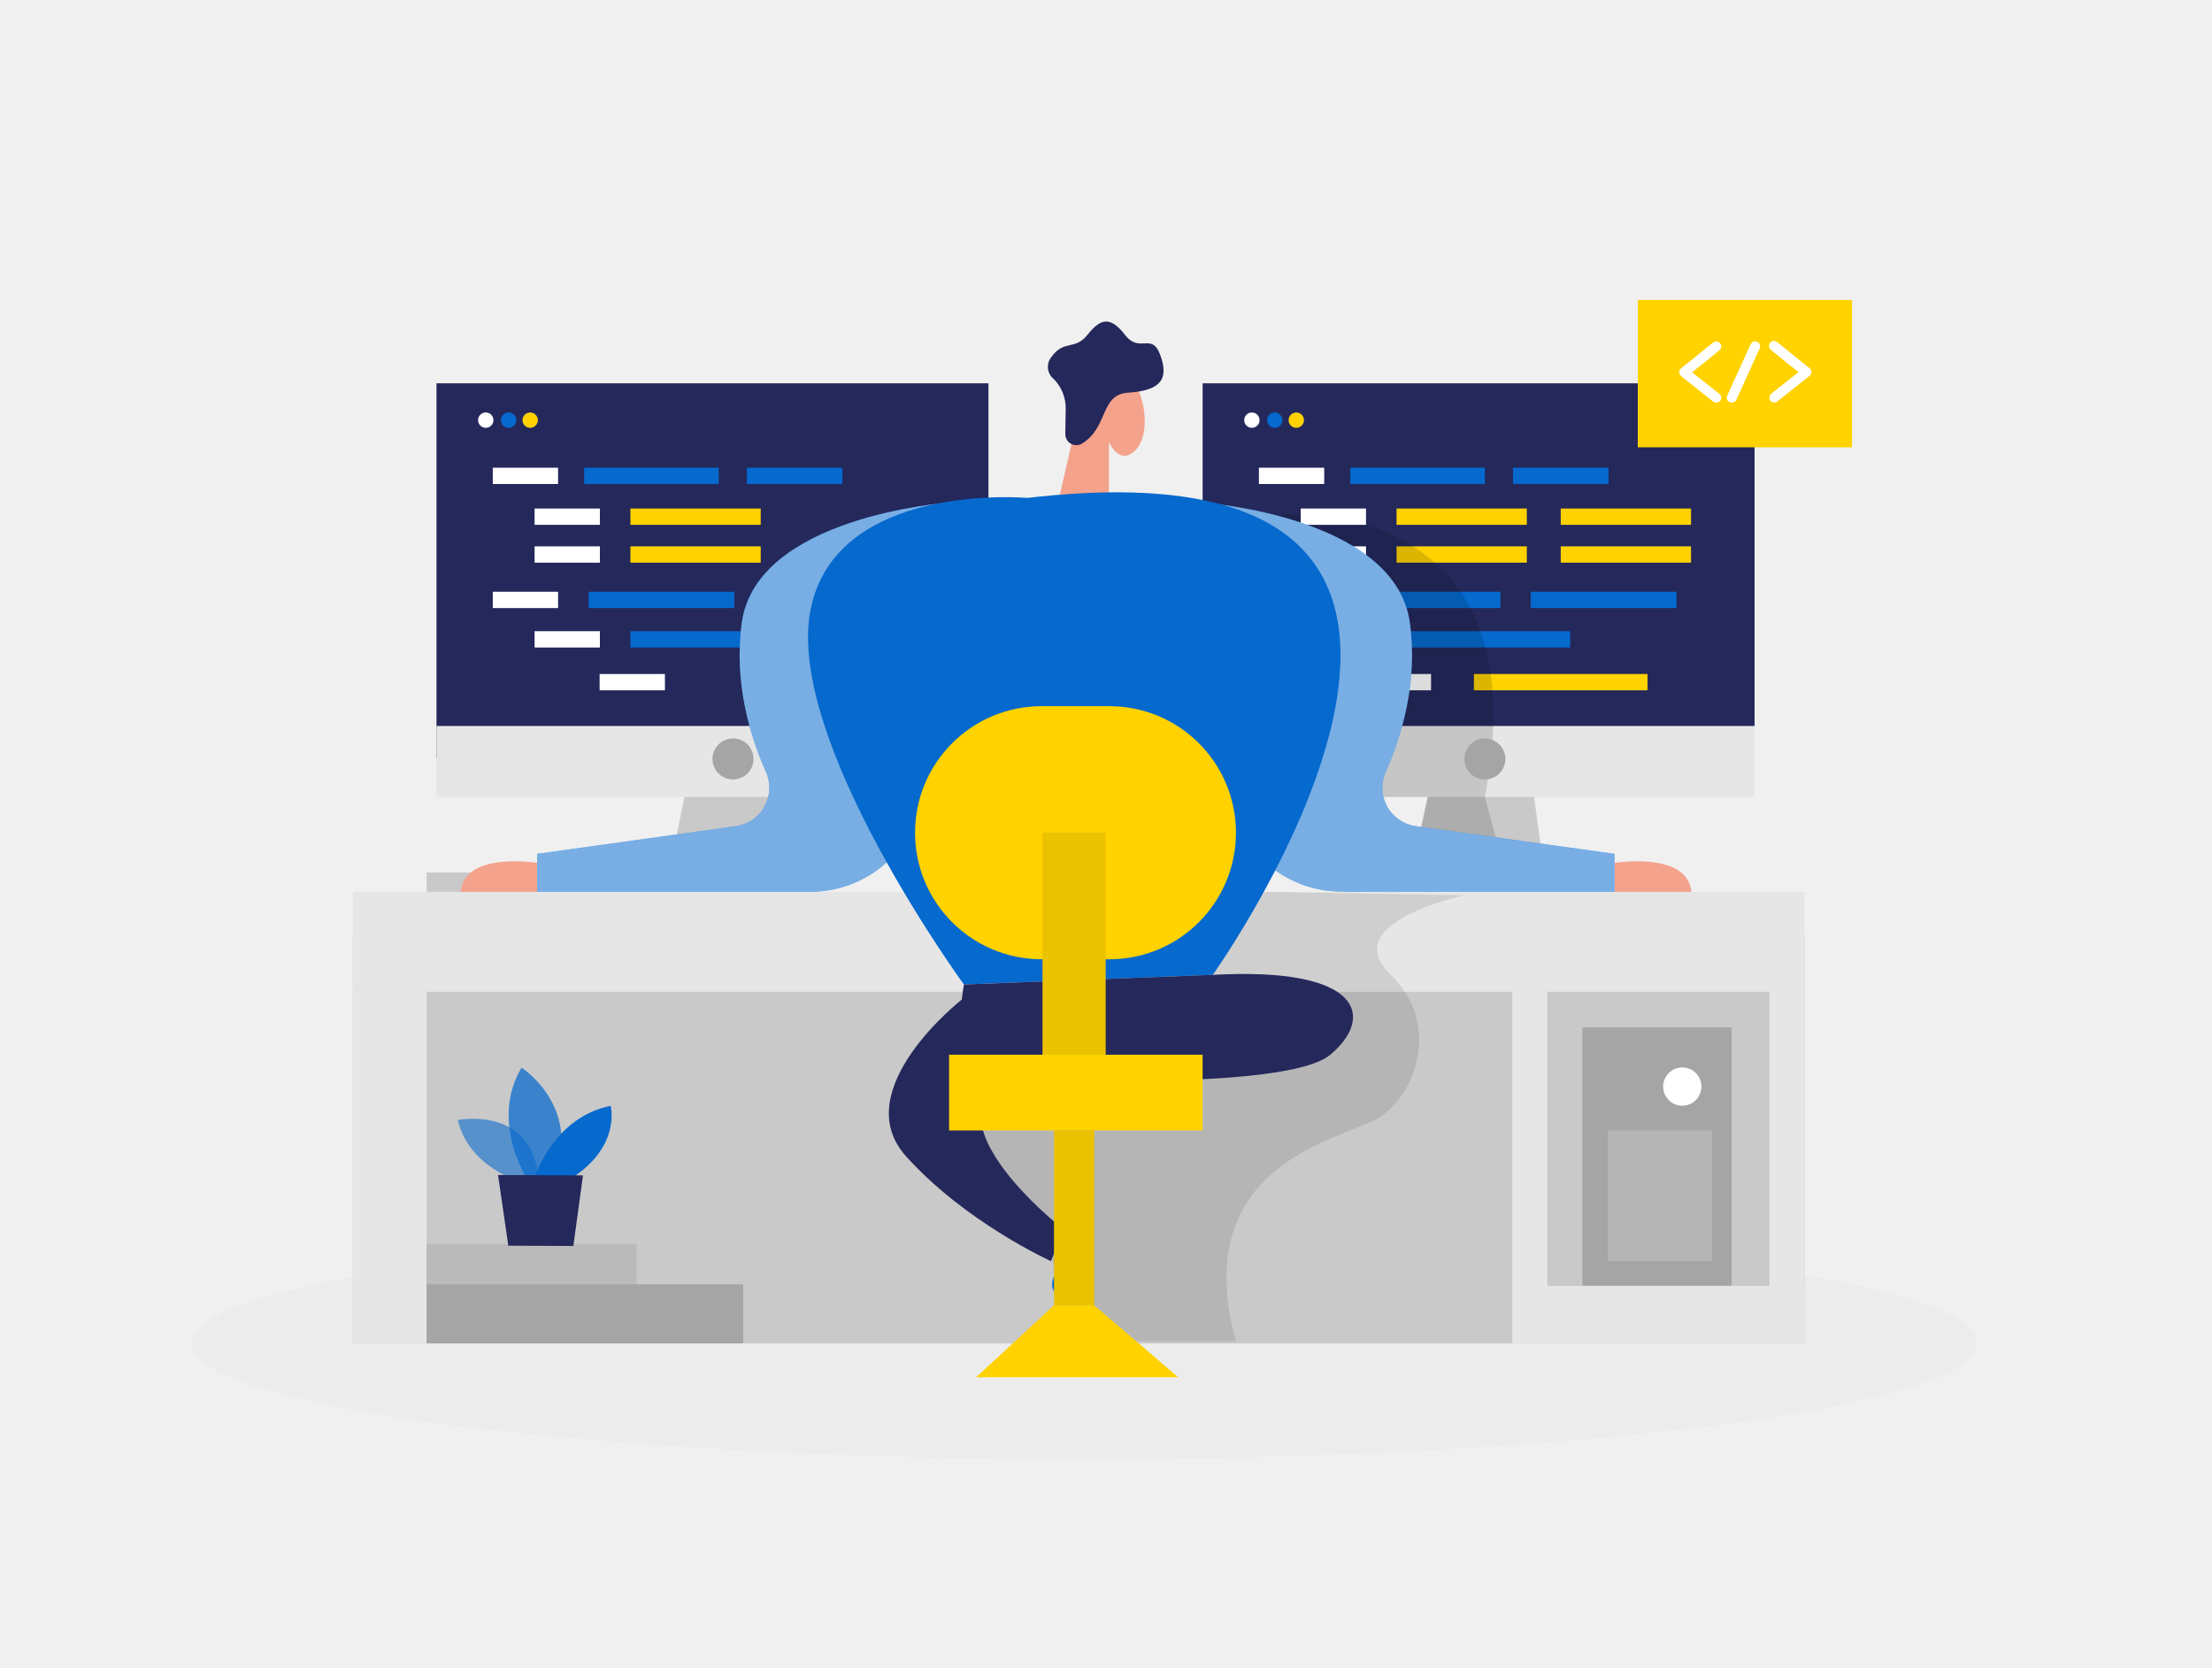
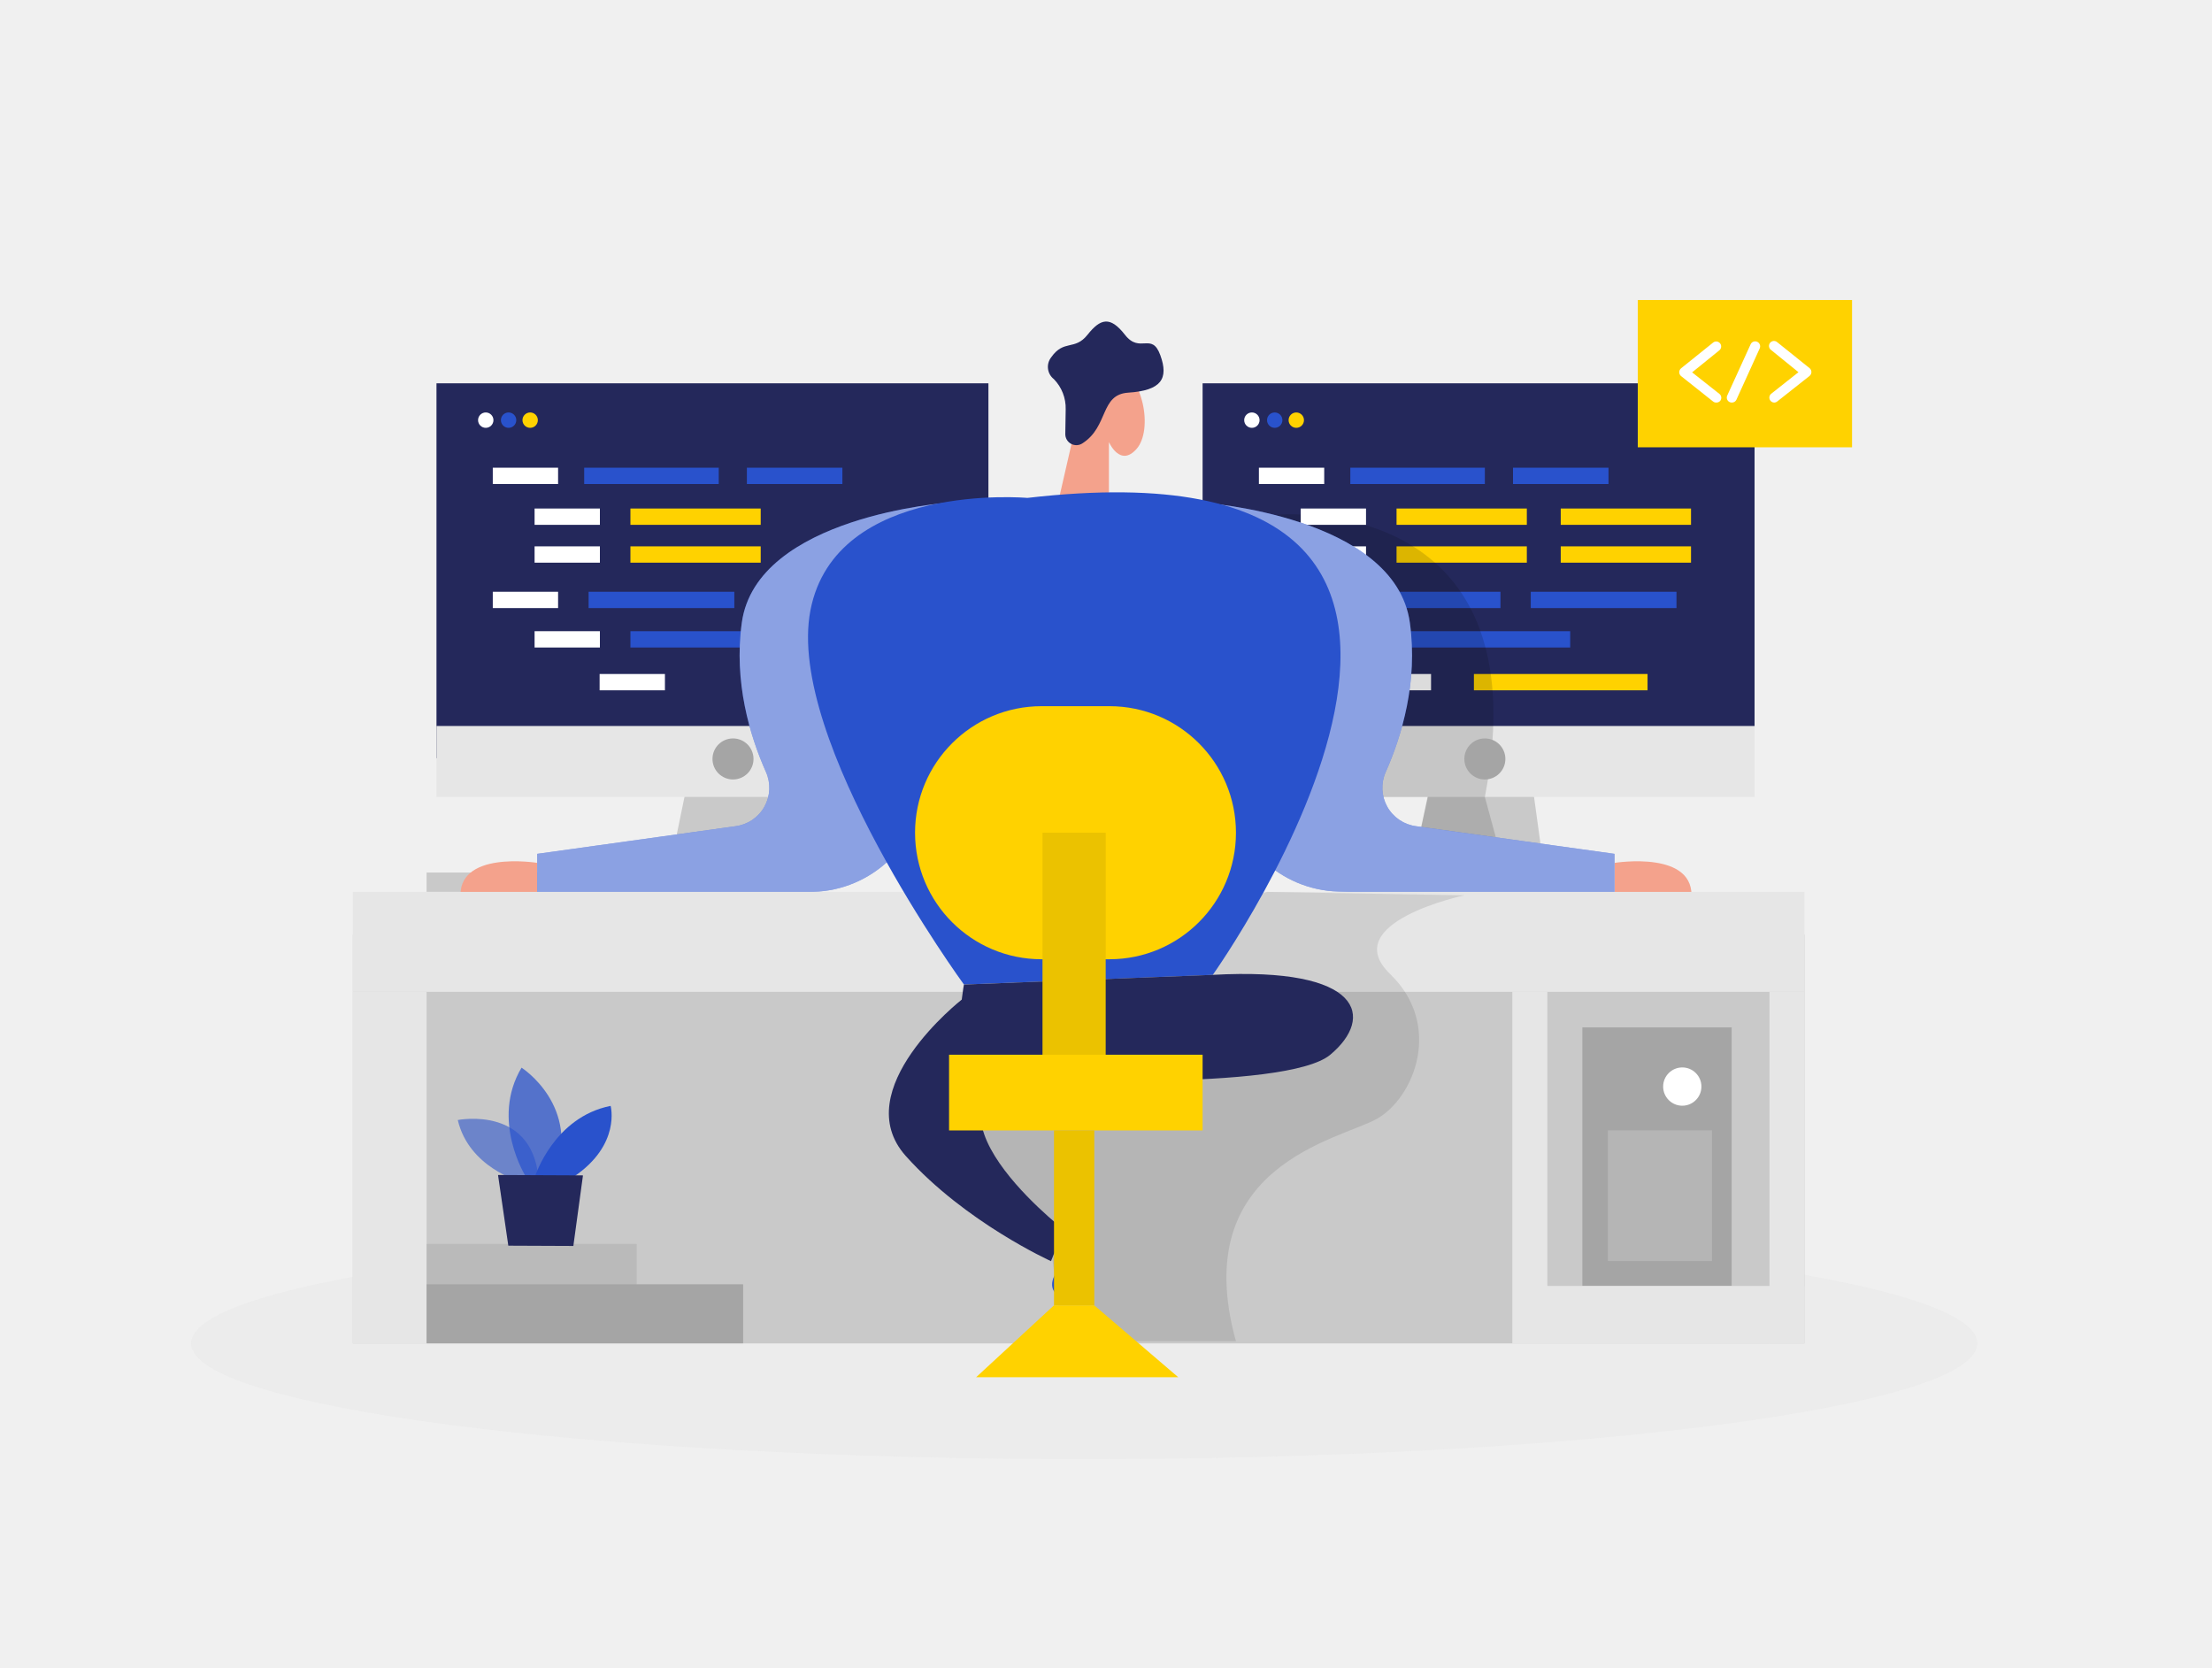
<svg xmlns="http://www.w3.org/2000/svg" id="Layer_1" data-name="Layer 1" viewBox="0 0 400 300" width="406" height="306" class="illustration styles_illustrationTablet__1DWOa">
  <path d="M292,155.28s14.83-2.4,13.83,6.67H292Z" fill="#f4a28c" />
  <polygon points="259.08 138.78 254.6 160.53 279.76 160.53 276.33 135.53 259.08 138.78" fill="#c9c9c9" />
  <rect x="217.47" y="68.57" width="99.81" height="67.79" fill="#24285b" />
-   <rect x="252.54" y="113.39" width="31.4" height="2.95" fill="#0569ce" />
+   <rect x="252.54" y="113.39" width="31.4" height="2.95" fill="#2952cc" />
  <rect x="266.53" y="121.13" width="31.4" height="2.95" fill="#ffd200" />
  <rect x="217.47" y="130.53" width="99.81" height="12.83" fill="#e6e6e6" />
-   <rect x="244.98" y="106.26" width="26.35" height="2.95" fill="#0569ce" />
-   <rect x="276.81" y="106.26" width="26.35" height="2.95" fill="#0569ce" />
+   <rect x="244.98" y="106.26" width="26.35" height="2.95" fill="#2952cc" />
+   <rect x="276.81" y="106.26" width="26.35" height="2.95" fill="#2952cc" />
  <rect x="252.54" y="98.05" width="23.56" height="2.95" fill="#ffd200" />
  <rect x="282.23" y="98.05" width="23.56" height="2.95" fill="#ffd200" />
  <rect x="235.21" y="113.39" width="11.81" height="2.95" fill="#fff" />
  <rect x="246.97" y="121.13" width="11.81" height="2.95" fill="#fff" />
  <rect x="227.65" y="106.26" width="11.81" height="2.95" fill="#fff" />
  <path d="M230.51,92.37s48.76-4.9,38,51L272.22,157,257,148.74l1.22-5.36-8.06,0Z" opacity="0.14" />
-   <circle cx="230.51" cy="75.23" r="1.39" fill="#0569ce" />
+   <circle cx="230.51" cy="75.23" r="1.39" fill="#2952cc" />
  <circle cx="234.41" cy="75.23" r="1.39" fill="#ffd200" />
  <rect x="227.65" y="83.83" width="11.81" height="2.95" fill="#fff" />
  <rect x="235.21" y="91.21" width="11.81" height="2.95" fill="#fff" />
  <rect x="252.54" y="91.21" width="23.56" height="2.95" fill="#ffd200" />
  <rect x="282.23" y="91.21" width="23.56" height="2.95" fill="#ffd200" />
  <rect x="235.21" y="98.05" width="11.81" height="2.95" fill="#fff" />
-   <rect x="244.18" y="83.83" width="24.33" height="2.95" fill="#0569ce" />
-   <rect x="273.6" y="83.83" width="17.27" height="2.95" fill="#0569ce" />
+   <rect x="244.18" y="83.83" width="24.33" height="2.95" fill="#2952cc" />
+   <rect x="273.6" y="83.83" width="17.27" height="2.95" fill="#2952cc" />
  <circle cx="268.51" cy="136.49" r="3.71" fill="#a5a5a5" />
  <rect x="77.14" y="157.03" width="50.17" height="3.5" fill="#c9c9c9" />
  <path d="M97.14,155.28s-14.83-2.4-13.83,6.67H97.14Z" fill="#f4a28c" />
  <polygon points="124.72 138.78 120.24 160.53 145.4 160.53 141.97 135.53 124.72 138.78" fill="#c9c9c9" />
  <rect x="78.93" y="68.57" width="99.81" height="67.79" fill="#24285b" />
-   <rect x="114" y="113.39" width="31.4" height="2.95" fill="#0569ce" />
+   <rect x="114" y="113.39" width="31.4" height="2.95" fill="#2952cc" />
  <rect x="78.93" y="130.53" width="99.81" height="12.83" fill="#e6e6e6" />
-   <rect x="106.44" y="106.26" width="26.35" height="2.95" fill="#0569ce" />
+   <rect x="106.44" y="106.26" width="26.35" height="2.95" fill="#2952cc" />
  <rect x="114" y="98.05" width="23.56" height="2.95" fill="#ffd200" />
  <rect x="96.67" y="113.39" width="11.81" height="2.95" fill="#fff" />
  <rect x="108.43" y="121.13" width="11.81" height="2.95" fill="#fff" />
  <rect x="89.11" y="106.26" width="11.81" height="2.95" fill="#fff" />
  <circle cx="87.84" cy="75.23" r="1.39" fill="#fff" />
-   <circle cx="91.97" cy="75.23" r="1.39" fill="#0569ce" />
+   <circle cx="91.97" cy="75.23" r="1.39" fill="#2952cc" />
  <circle cx="95.87" cy="75.23" r="1.39" fill="#ffd200" />
  <rect x="89.11" y="83.83" width="11.81" height="2.95" fill="#fff" />
  <rect x="96.67" y="91.21" width="11.81" height="2.95" fill="#fff" />
  <rect x="114" y="91.21" width="23.56" height="2.95" fill="#ffd200" />
  <rect x="96.67" y="98.05" width="11.81" height="2.95" fill="#fff" />
-   <rect x="105.64" y="83.83" width="24.33" height="2.95" fill="#0569ce" />
+   <rect x="105.64" y="83.83" width="24.33" height="2.95" fill="#2952cc" />
  <ellipse cx="196.06" cy="242.16" rx="161.5" ry="20.93" fill="#e6e6e6" opacity="0.45" />
-   <path d="M171.62,90.14s-34.81,2.39-37.48,21.72c-1.48,10.74,1.46,20.45,4.37,27a7,7,0,0,1-5.48,9.79l-35.89,5V162l49.94-1.48a20.69,20.69,0,0,0,20-18.87Z" fill="#0569ce" />
-   <path d="M217.47,90.14s34.81,2.39,37.48,21.72c1.48,10.74-1.46,20.45-4.37,27a7,7,0,0,0,5.48,9.79l35.89,5V162L242,160.47a20.7,20.7,0,0,1-20-18.87Z" fill="#0569ce" />
+   <path d="M171.62,90.14s-34.81,2.39-37.48,21.72c-1.48,10.74,1.46,20.45,4.37,27a7,7,0,0,1-5.48,9.79l-35.89,5V162l49.94-1.48a20.69,20.69,0,0,0,20-18.87Z" fill="#2952cc" />
+   <path d="M217.47,90.14s34.81,2.39,37.48,21.72c1.48,10.74-1.46,20.45-4.37,27a7,7,0,0,0,5.48,9.79l35.89,5V162L242,160.47a20.7,20.7,0,0,1-20-18.87Z" fill="#2952cc" />
  <path d="M171.62,90.14s-34.81,2.39-37.48,21.72c-1.48,10.74,1.46,20.45,4.37,27a7,7,0,0,1-5.48,9.79l-35.89,5V162l49.94-1.48a20.69,20.69,0,0,0,20-18.87Z" fill="#fff" opacity="0.46" />
  <path d="M217.47,90.14s34.81,2.39,37.48,21.72c1.48,10.74-1.46,20.45-4.37,27a7,7,0,0,0,5.48,9.79l35.89,5V162L242,160.47a20.7,20.7,0,0,1-20-18.87Z" fill="#fff" opacity="0.46" />
  <rect x="63.81" y="168.25" width="262.5" height="73.92" fill="#c9c9c9" />
  <rect x="63.81" y="160.53" width="262.5" height="18.07" fill="#e6e6e6" />
  <path d="M191.33,90.14l4.25-18.53s.14-8.68,5.71-6.66,7.24,12.08,4.24,15.48-5-1.24-5-1.24V89.44Z" fill="#f4a28c" />
  <path d="M264.8,161.15s-23.07,4.91-13.43,14.22,4.32,22.4-2.36,26.18-34.35,8.34-25.51,40.23H192.31l-2.3-17-20-21.12,8.74-20.37,24.59-33.43L220,163.67l9.12-3.14Z" opacity="0.1" />
-   <path d="M185.78,89.29s-34.7-3.09-39.23,20.34,27.76,67.65,27.76,67.65l45-1.75S289.22,77.33,185.78,89.29Z" fill="#0569ce" />
-   <path d="M190,224.75s2,2.64.69,5.14.58,4.62,2.56,2.88,2.8-9,2.8-9l-4.47-2.61Z" fill="#0569ce" />
+   <path d="M185.78,89.29s-34.7-3.09-39.23,20.34,27.76,67.65,27.76,67.65l45-1.75S289.22,77.33,185.78,89.29Z" fill="#2952cc" />
+   <path d="M190,224.75s2,2.64.69,5.14.58,4.62,2.56,2.88,2.8-9,2.8-9l-4.47-2.61Z" fill="#2952cc" />
  <path d="M174.31,177.28s-3,15.75,3.75,16.5,54.5,2.88,62.5-3.81,6-15.94-21.25-14.44Z" fill="#24285b" />
  <path d="M173.92,180s-20.86,16.3-10.11,28.3,26.25,19,26.25,19l2.25-5.75s-32.5-25.25-1.75-30.25Z" fill="#24285b" />
  <rect x="165.47" y="126.95" width="58.03" height="45.76" rx="22.88" ry="22.88" fill="#ffd200" />
  <rect x="188.52" y="149.83" width="11.42" height="45.83" fill="#ffd200" />
  <rect x="188.52" y="149.83" width="11.42" height="45.83" opacity="0.08" />
  <rect x="171.62" y="189.97" width="45.85" height="13.69" fill="#ffd200" />
  <path d="M192.64,77.68l.07-4.39a7.52,7.52,0,0,0-2.14-5.48,2.8,2.8,0,0,1-.48-3.94c2.3-3.29,4.24-1.16,6.56-4.07s4.07-3.48,6.78,0,4.84-.58,6.39,3.68.19,6.39-5.81,6.78c-5.1.33-3.52,6.11-8.25,9.15A2,2,0,0,1,192.64,77.68Z" fill="#24285b" />
  <rect x="190.6" y="203.65" width="7.28" height="31.63" fill="#ffd200" />
  <rect x="190.6" y="203.65" width="7.28" height="31.63" opacity="0.08" />
  <polygon points="190.6 235.28 176.52 248.28 213.06 248.28 197.87 235.28 190.6 235.28" fill="#ffd200" />
  <rect x="286.14" y="185.03" width="27" height="46.75" fill="#a5a5a5" />
  <rect x="273.48" y="178.6" width="6.33" height="63.57" fill="#e6e6e6" />
  <rect x="319.98" y="178.6" width="6.33" height="63.57" fill="#e6e6e6" />
  <rect x="279.19" y="231.78" width="47.13" height="10.38" fill="#e6e6e6" />
  <rect x="63.81" y="178.6" width="13.33" height="63.57" fill="#e6e6e6" />
  <rect x="77.14" y="224.19" width="38" height="7.59" fill="#a5a5a5" opacity="0.42" />
  <rect x="77.14" y="231.48" width="57.24" height="10.68" fill="#a5a5a5" />
-   <rect x="135.06" y="83.83" width="17.27" height="2.95" fill="#0569ce" />
+   <rect x="135.06" y="83.83" width="17.27" height="2.95" fill="#2952cc" />
  <circle cx="132.55" cy="136.49" r="3.71" fill="#a5a5a5" />
  <circle cx="226.38" cy="75.23" r="1.39" fill="#fff" />
  <rect x="296.16" y="53.5" width="38.75" height="26.64" fill="#ffd200" />
  <path d="M310.33,72.05a.88.88,0,0,1-.55-.19L304,67.27a.91.91,0,0,1-.34-.7.92.92,0,0,1,.33-.71l5.81-4.67a.9.9,0,0,1,1.13,1.4l-4.94,4,4.93,3.89a.89.89,0,0,1,.15,1.26A.88.88,0,0,1,310.33,72.05Z" fill="#fff" />
  <path d="M320.85,72.05a.88.88,0,0,1-.7-.34.89.89,0,0,1,.15-1.26l4.92-3.89-4.93-4a.9.9,0,1,1,1.12-1.4l5.82,4.67a.92.92,0,0,1,.33.71.91.91,0,0,1-.34.7l-5.81,4.59A.9.9,0,0,1,320.85,72.05Z" fill="#fff" />
  <path d="M313.16,72.05a.87.87,0,0,1-.38-.08.9.9,0,0,1-.44-1.19l4.23-9.27a.9.9,0,0,1,1.64.75L314,71.53A.88.88,0,0,1,313.16,72.05Z" fill="#fff" />
-   <path d="M94,212.87s-9.21-2.52-11.22-11.09c0,0,14.28-2.88,14.68,11.85Z" fill="#0569ce" opacity="0.58" />
-   <path d="M95.08,212s-6.44-10.18-.77-19.69c0,0,10.85,6.89,6,19.71Z" fill="#0569ce" opacity="0.73" />
-   <path d="M96.74,212s3.4-10.74,13.68-12.78c0,0,1.92,7-6.66,12.81Z" fill="#0569ce" />
+   <path d="M94,212.87s-9.21-2.52-11.22-11.09c0,0,14.28-2.88,14.68,11.85Z" fill="#2952cc" opacity="0.58" />
+   <path d="M95.08,212s-6.44-10.18-.77-19.69c0,0,10.85,6.89,6,19.71Z" fill="#2952cc" opacity="0.73" />
+   <path d="M96.74,212s3.4-10.74,13.68-12.78c0,0,1.92,7-6.66,12.81Z" fill="#2952cc" />
  <polygon points="90.06 211.72 91.92 224.5 103.68 224.55 105.42 211.79 90.06 211.72" fill="#24285b" />
  <circle cx="304.21" cy="195.73" r="3.46" fill="#fff" />
  <rect x="290.75" y="203.65" width="18.83" height="23.63" fill="#fff" opacity="0.18" />
</svg>
